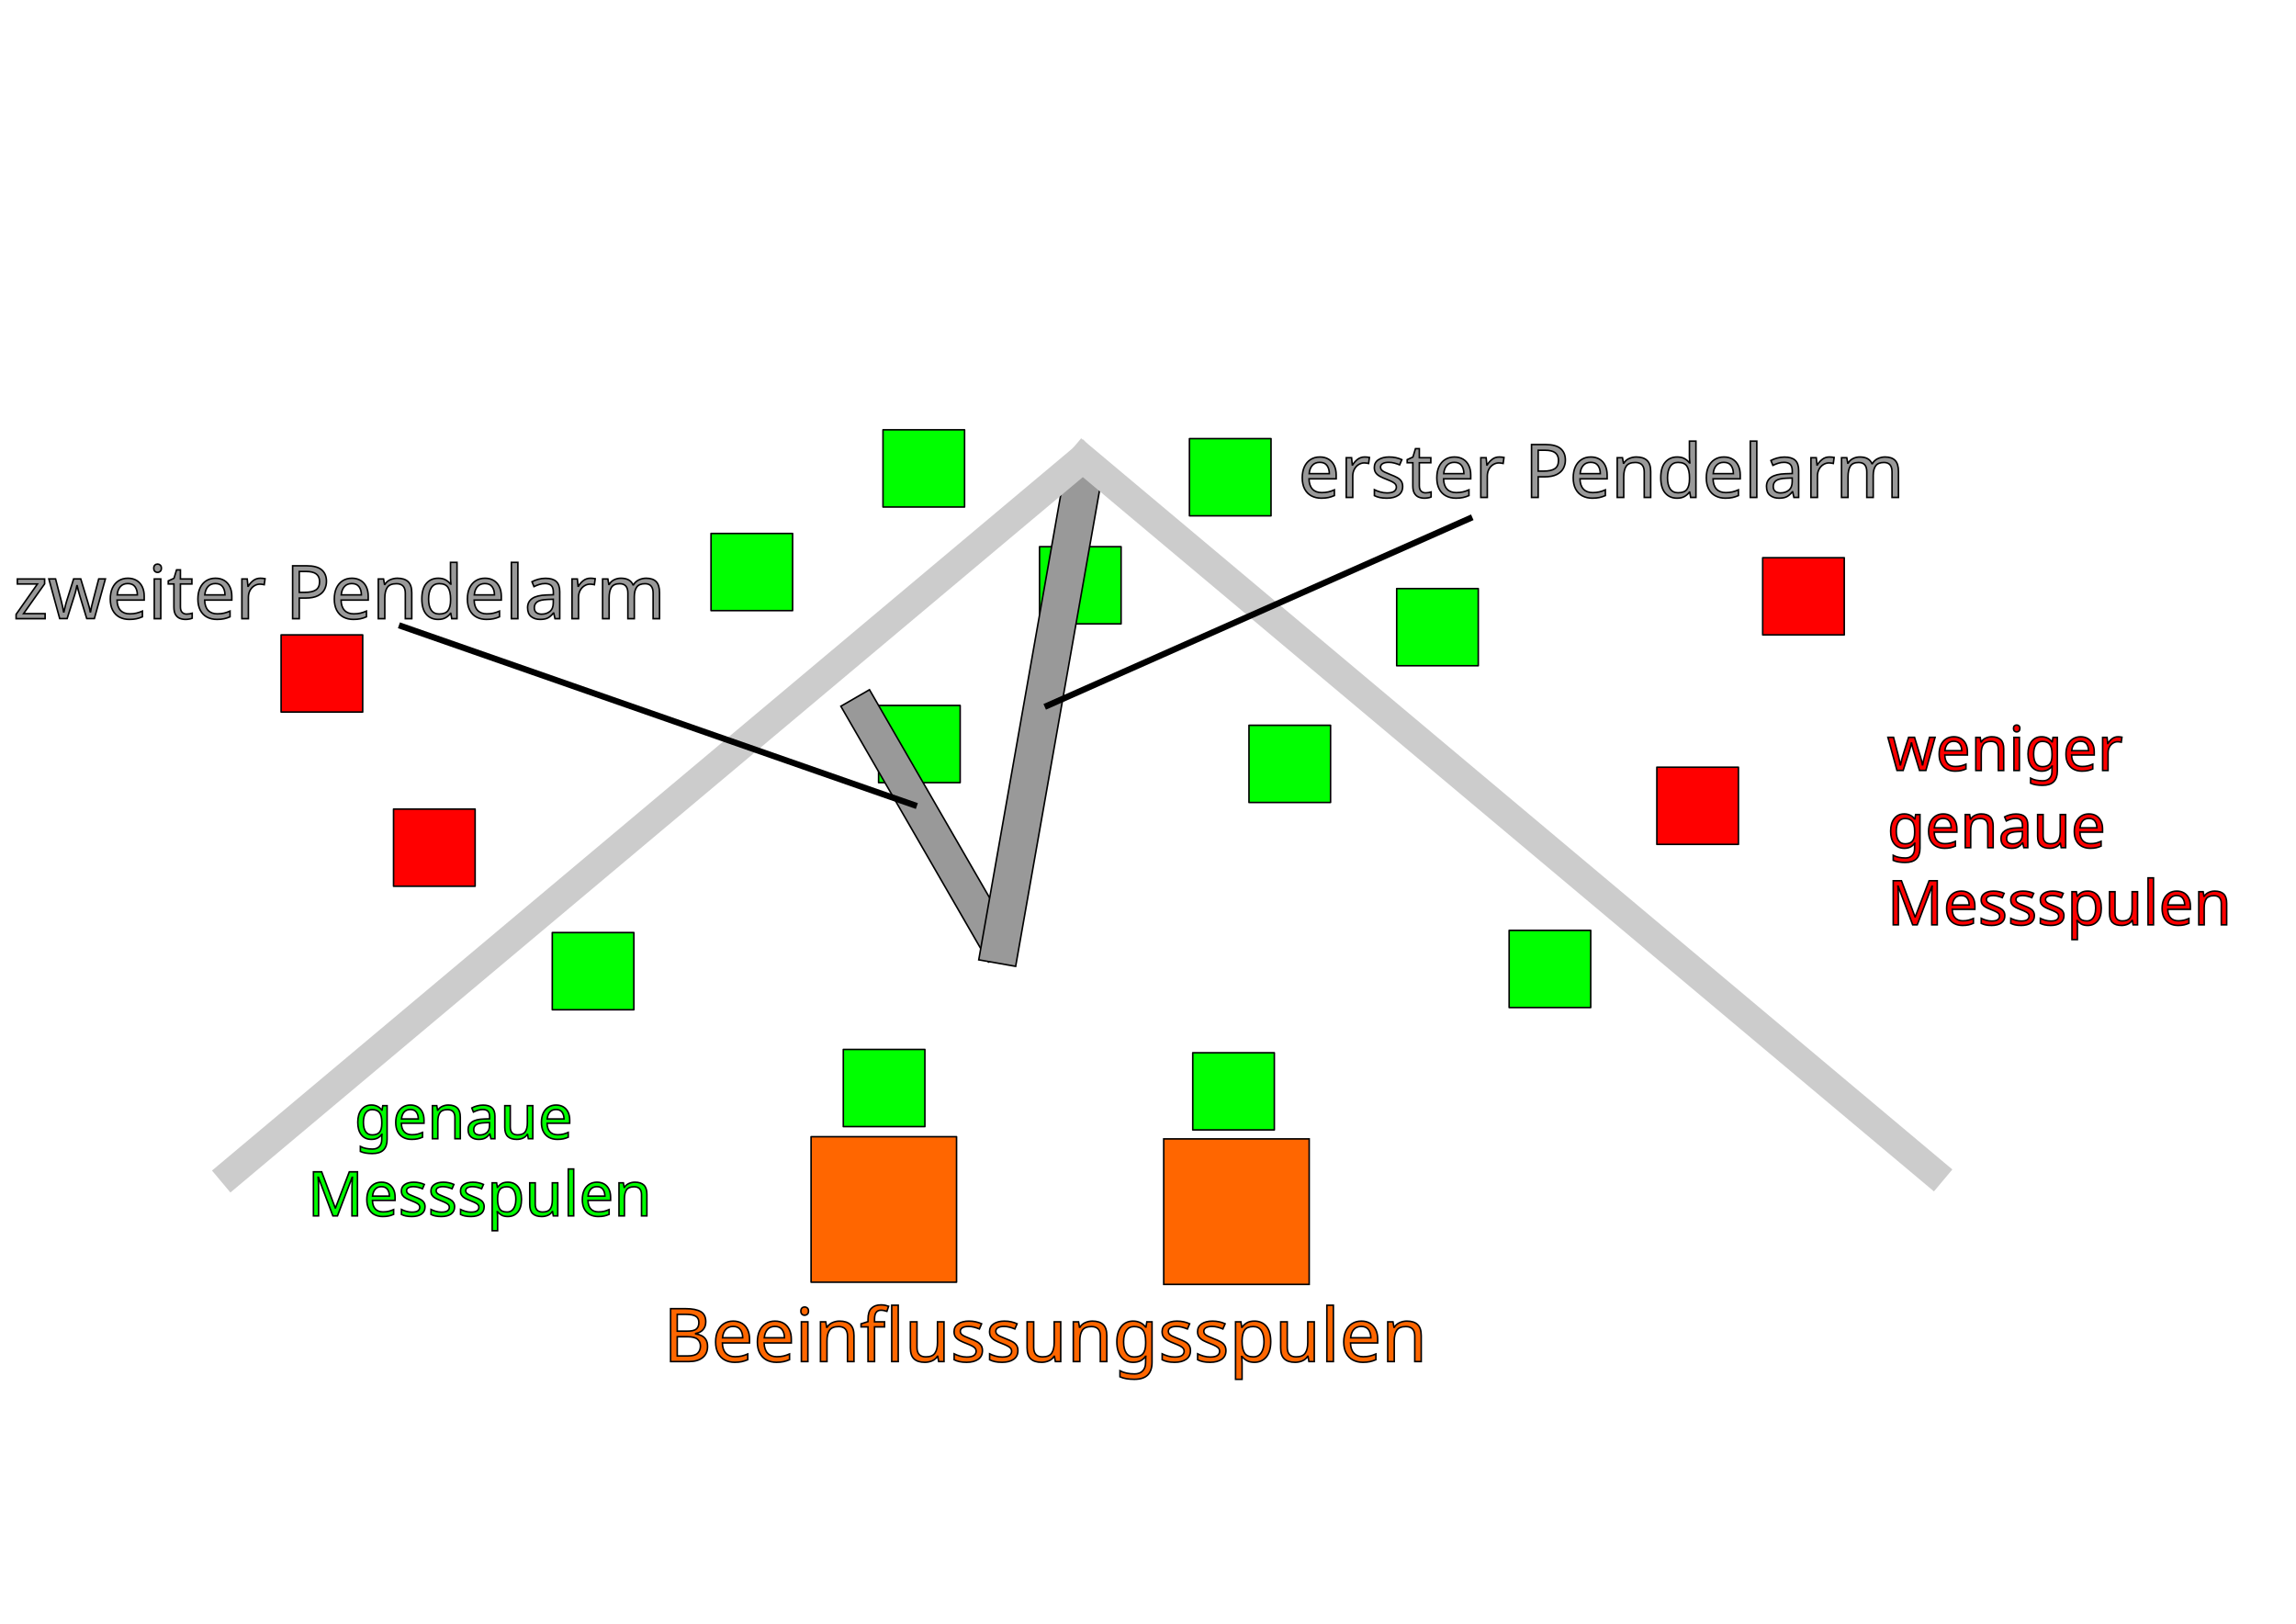
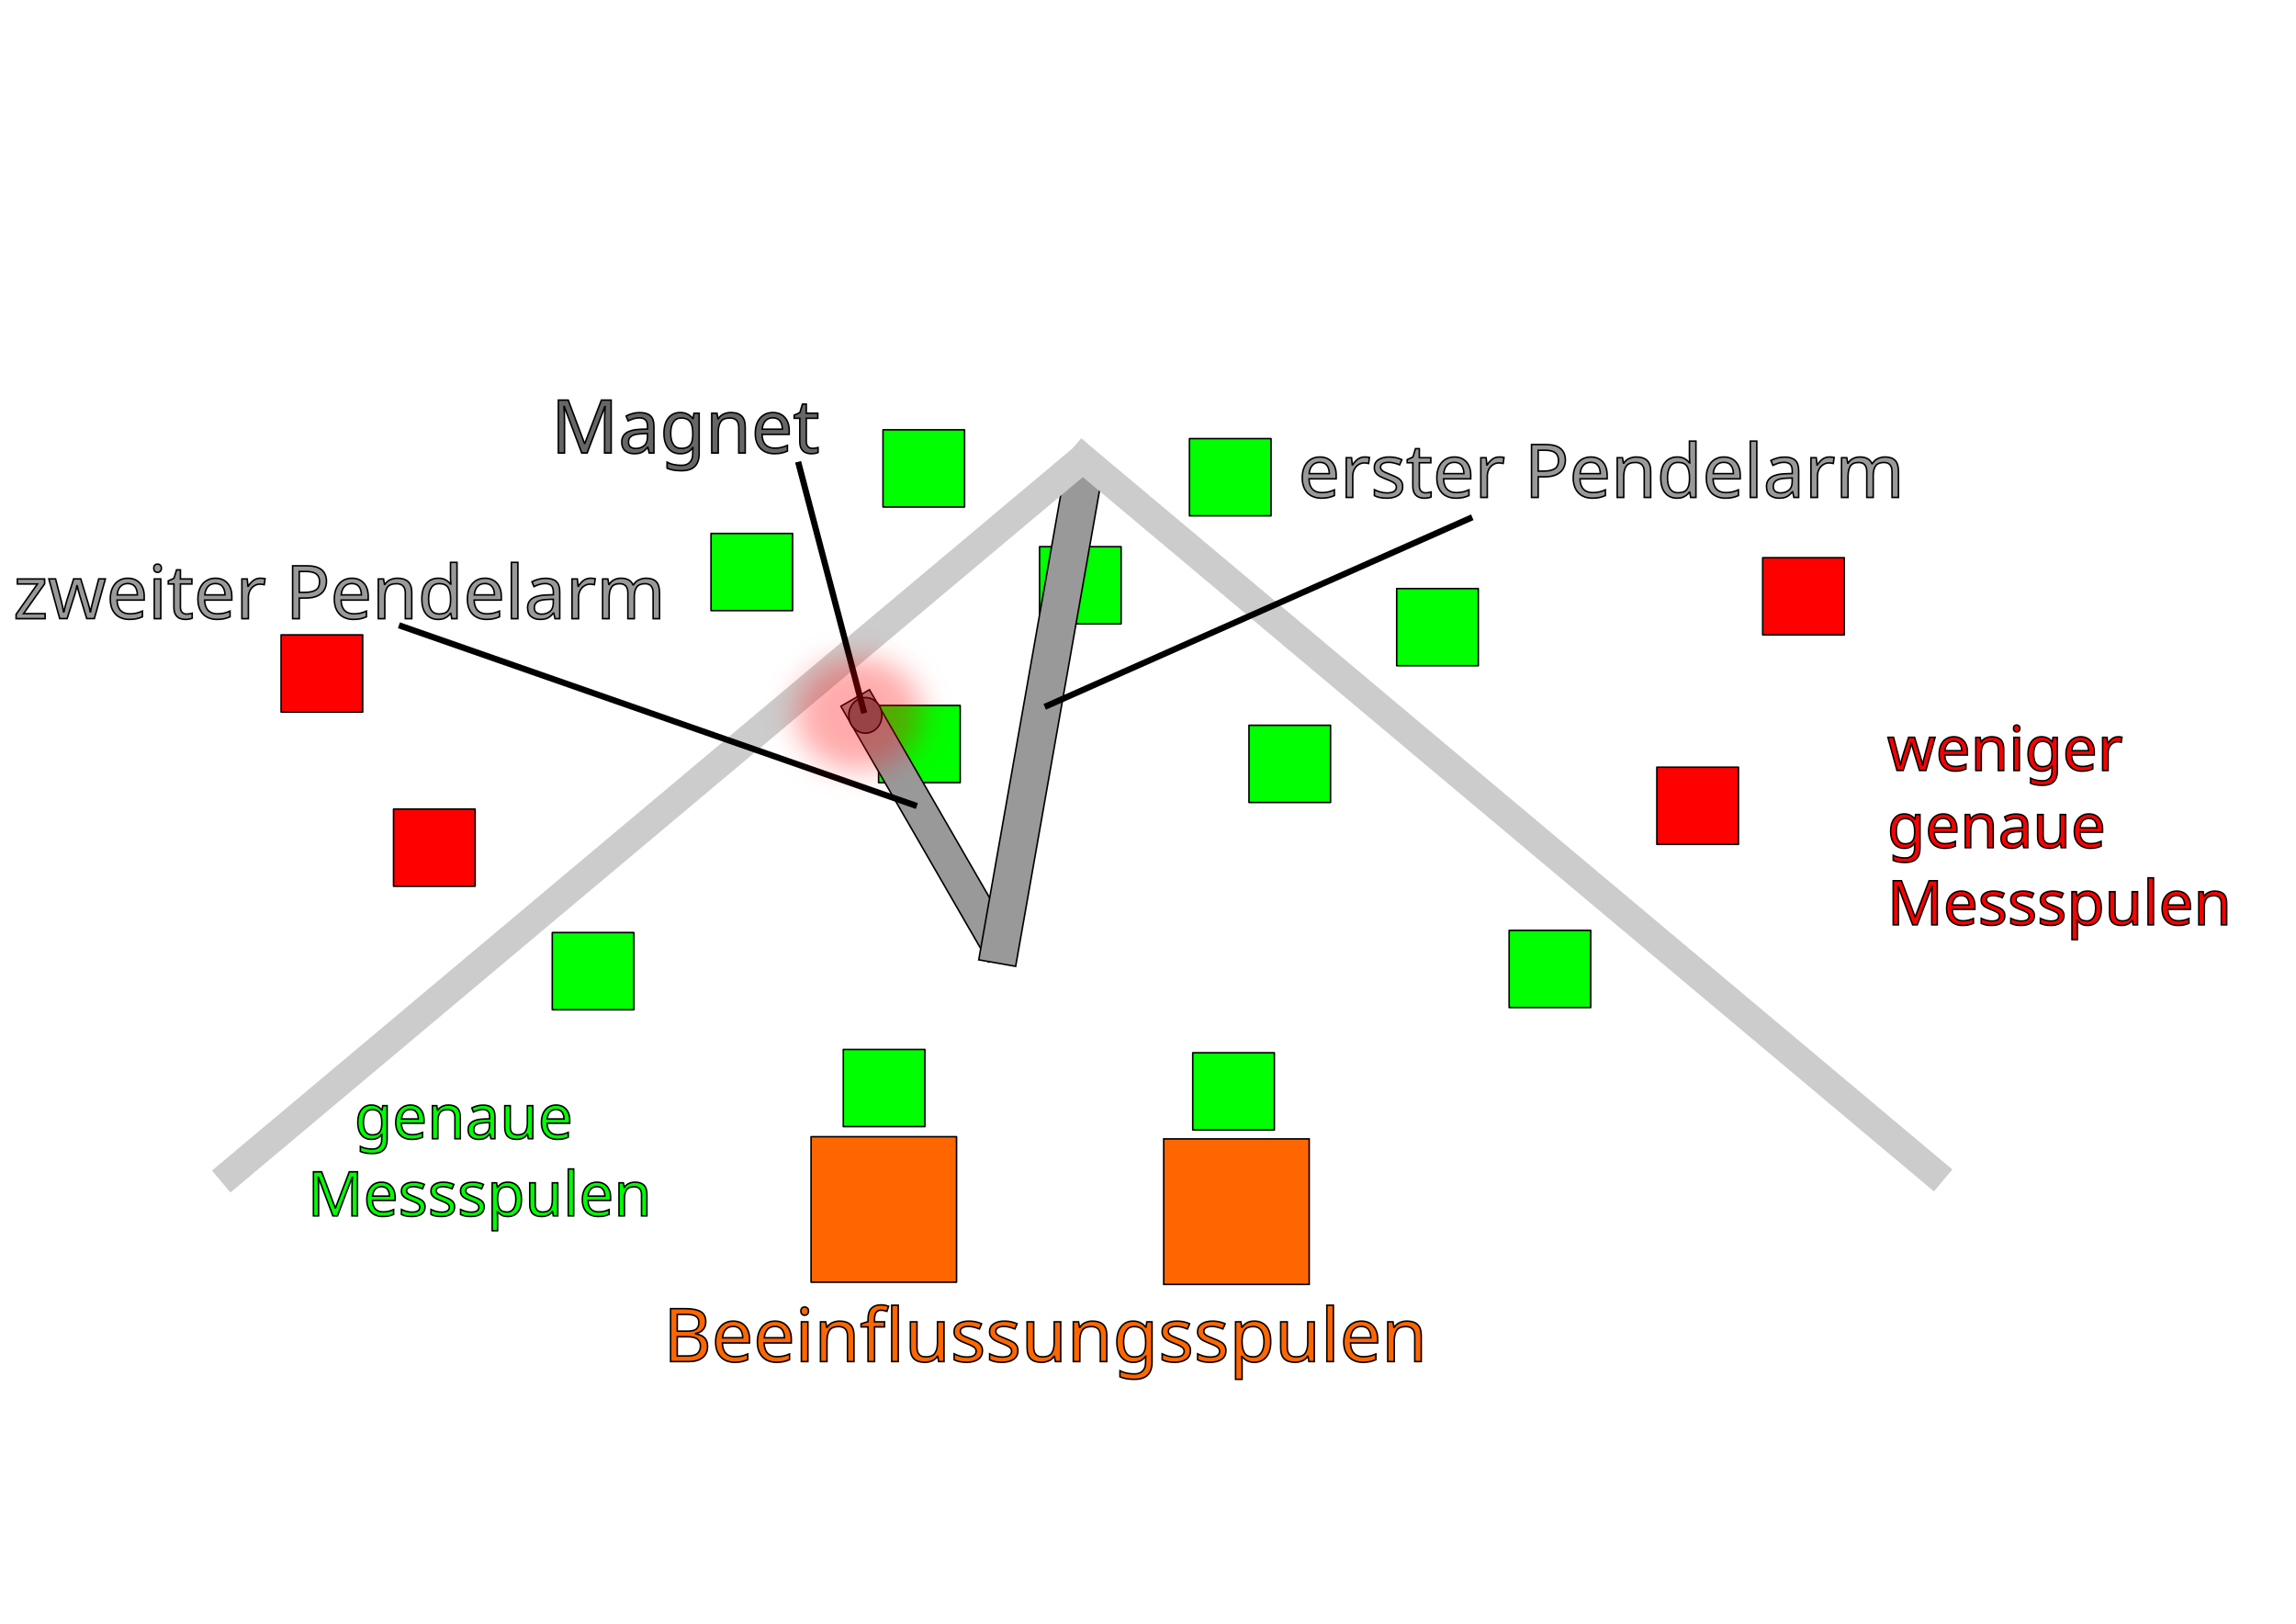
<svg xmlns="http://www.w3.org/2000/svg" width="1488.189" height="1052.362" id="svg2" version="1.1">
-   <defs id="defs4" />
+   <defs id="defs4">
+     <filter id="filter3801" x="-0.289" width="1.577" y="-0.296" height="1.592">
+       <feGaussianBlur stdDeviation="20.792" id="feGaussianBlur3803" />
+     </filter>
+   </defs>
  <g id="layer1" transform="translate(0,2.988066e-5)">
    <rect style="fill:#00ff00;fill-opacity:1;fill-rule:nonzero;stroke:#000000;stroke-width:1;stroke-linecap:round;stroke-linejoin:round;stroke-miterlimit:4;stroke-opacity:1;stroke-dasharray:none" id="rect3817-7-72" width="52.874" height="50.016" x="460.863" y="345.706" />
    <rect style="fill:#00ff00;fill-opacity:1;fill-rule:nonzero;stroke:#000000;stroke-width:1;stroke-linecap:round;stroke-linejoin:round;stroke-miterlimit:4;stroke-opacity:1;stroke-dasharray:none" id="rect3817-1" width="52.874" height="50.016" x="569.469" y="457.171" />
    <rect style="fill:#00ff00;fill-opacity:1;fill-rule:nonzero;stroke:#000000;stroke-width:1;stroke-linecap:round;stroke-linejoin:round;stroke-miterlimit:4;stroke-opacity:1;stroke-dasharray:none" id="rect3817-79" width="52.874" height="50.016" x="673.788" y="354.28" />
    <rect style="fill:#999999;fill-opacity:1;fill-rule:nonzero;stroke:#000000;stroke-opacity:1" id="rect3011" width="21.429" height="191.429" x="243.147" y="668.871" transform="matrix(0.8660254,-0.5,0.5,0.8660254,0,0)" />
    <rect style="fill:#999999;fill-opacity:1;fill-rule:nonzero;stroke:#000000;stroke-width:1;stroke-miterlimit:4;stroke-dasharray:none;stroke-opacity:1" id="rect3009" width="24.286" height="330" x="732.767" y="172.422" transform="matrix(0.9848077,0.1736482,-0.1736482,0.9848077,0,0)" />
    <g id="g3005" transform="translate(-100,27.14286)" style="fill:#cccccc;stroke:none;stroke-opacity:1">
      <rect transform="matrix(0.7660444,-0.6427876,0.6427876,0.7660444,0,0)" y="712.921" x="-288.304" height="18.571" width="737.143" id="rect2985" style="fill:#cccccc;stroke:none;stroke-opacity:1" />
      <rect transform="matrix(0.7660444,0.6427876,-0.6427876,0.7660444,0,0)" y="-317.922" x="778.562" height="18.571" width="737.143" id="rect2985-0" style="fill:#cccccc;stroke:none;stroke-opacity:1" />
    </g>
    <text xml:space="preserve" style="font-size:48px;font-style:normal;font-weight:normal;line-height:125%;letter-spacing:0px;word-spacing:0px;fill:#999999;fill-opacity:1;stroke:#000000;stroke-opacity:1;font-family:Sans" x="8.56" y="400.934" id="text3785">
      <tspan id="tspan3787" x="8.56" y="400.934">zweiter Pendelarm</tspan>
    </text>
    <path style="fill:none;stroke:#000000;stroke-width:4;stroke-linecap:butt;stroke-linejoin:miter;stroke-opacity:1;stroke-miterlimit:4;stroke-dasharray:none" d="M 954.286,335.219 677.143,458.076" id="path3789" transform="translate(0,-2.988066e-5)" />
    <path style="fill:none;stroke:#000000;stroke-width:4;stroke-linecap:butt;stroke-linejoin:miter;stroke-opacity:1;stroke-miterlimit:4;stroke-dasharray:none" d="M 258.571,405.219 594.286,522.362" id="path3791" transform="translate(0,-2.988066e-5)" />
    <rect style="fill:#ff6600;fill-opacity:1;fill-rule:nonzero;stroke:#000000;stroke-width:1;stroke-linecap:round;stroke-linejoin:round;stroke-miterlimit:4;stroke-opacity:1;stroke-dasharray:none" id="rect3793" width="94.286" height="94.286" x="525.714" y="736.648" transform="translate(0,-2.988066e-5)" />
    <rect style="fill:#ff6600;fill-opacity:1;fill-rule:nonzero;stroke:#000000;stroke-opacity:1" id="rect3793-4" width="94.286" height="94.286" x="754.286" y="738.076" />
    <text xml:space="preserve" style="font-size:48px;font-style:normal;font-weight:normal;line-height:125%;letter-spacing:0px;word-spacing:0px;fill:#ff6600;fill-opacity:1;stroke:#000000;stroke-opacity:1;font-family:Sans" x="430" y="882.362" id="text3813">
      <tspan id="tspan3815" x="430" y="882.362">Beeinflussungsspulen</tspan>
    </text>
    <rect style="fill:#00ff00;fill-opacity:1;fill-rule:nonzero;stroke:#000000;stroke-width:1;stroke-linecap:round;stroke-linejoin:round;stroke-miterlimit:4;stroke-opacity:1;stroke-dasharray:none" id="rect3817" width="52.874" height="50.016" x="773.106" y="682.243" />
    <rect style="fill:#00ff00;fill-opacity:1;fill-rule:nonzero;stroke:#000000;stroke-width:1;stroke-linecap:round;stroke-linejoin:round;stroke-miterlimit:4;stroke-opacity:1;stroke-dasharray:none" id="rect3817-5" width="52.874" height="50.016" x="546.604" y="680.099" />
    <rect style="fill:#ff0000;fill-opacity:1;fill-rule:nonzero;stroke:#000000;stroke-width:1;stroke-linecap:round;stroke-linejoin:round;stroke-miterlimit:4;stroke-opacity:1;stroke-dasharray:none" id="rect3817-55" width="52.874" height="50.016" x="255.082" y="524.335" />
    <rect style="fill:#00ff00;fill-opacity:1;fill-rule:nonzero;stroke:#000000;stroke-width:1;stroke-linecap:round;stroke-linejoin:round;stroke-miterlimit:4;stroke-opacity:1;stroke-dasharray:none" id="rect3817-6" width="52.874" height="50.016" x="978.172" y="602.932" />
    <rect style="fill:#00ff00;fill-opacity:1;fill-rule:nonzero;stroke:#000000;stroke-width:1;stroke-linecap:round;stroke-linejoin:round;stroke-miterlimit:4;stroke-opacity:1;stroke-dasharray:none" id="rect3817-7" width="52.874" height="50.016" x="809.546" y="470.032" />
    <rect style="fill:#00ff00;fill-opacity:1;fill-rule:nonzero;stroke:#000000;stroke-width:1;stroke-linecap:round;stroke-linejoin:round;stroke-miterlimit:4;stroke-opacity:1;stroke-dasharray:none" id="rect3817-55-1" width="52.874" height="50.016" x="357.972" y="604.361" />
    <rect style="fill:#ff0000;fill-opacity:1;fill-rule:nonzero;stroke:#000000;stroke-width:1;stroke-linecap:round;stroke-linejoin:round;stroke-miterlimit:4;stroke-opacity:1;stroke-dasharray:none" id="rect3817-55-0" width="52.874" height="50.016" x="182.201" y="411.442" />
    <rect style="fill:#ff0000;fill-opacity:1;fill-rule:nonzero;stroke:#000000;stroke-width:1;stroke-linecap:round;stroke-linejoin:round;stroke-miterlimit:4;stroke-opacity:1;stroke-dasharray:none" id="rect3817-55-6" width="52.874" height="50.016" x="1073.917" y="497.183" />
    <rect style="fill:#ff0000;fill-opacity:1;fill-rule:nonzero;stroke:#000000;stroke-width:1;stroke-linecap:round;stroke-linejoin:round;stroke-miterlimit:4;stroke-opacity:1;stroke-dasharray:none" id="rect3817-55-4" width="52.874" height="50.016" x="1142.511" y="361.426" />
    <rect style="fill:#00ff00;fill-opacity:1;fill-rule:nonzero;stroke:#000000;stroke-width:1;stroke-linecap:round;stroke-linejoin:round;stroke-miterlimit:4;stroke-opacity:1;stroke-dasharray:none" id="rect3817-7-5" width="52.874" height="50.016" x="905.291" y="381.432" />
    <rect style="fill:#00ff00;fill-opacity:1;fill-rule:nonzero;stroke:#000000;stroke-width:1;stroke-linecap:round;stroke-linejoin:round;stroke-miterlimit:4;stroke-opacity:1;stroke-dasharray:none" id="rect3817-7-7" width="52.874" height="50.016" x="770.962" y="284.258" />
    <text xml:space="preserve" style="font-size:48px;font-style:normal;font-weight:normal;line-height:125%;letter-spacing:0px;word-spacing:0px;fill:#999999;fill-opacity:1;stroke:#000000;stroke-opacity:1;font-family:Sans" x="841.438" y="322.362" id="text3781">
      <tspan id="tspan3783" x="841.438" y="322.362">erster Pendelarm</tspan>
    </text>
    <rect style="fill:#00ff00;fill-opacity:1;fill-rule:nonzero;stroke:#000000;stroke-width:1;stroke-linecap:round;stroke-linejoin:round;stroke-miterlimit:4;stroke-opacity:1;stroke-dasharray:none" id="rect3817-7-3" width="52.874" height="50.016" x="572.327" y="278.542" />
    <text xml:space="preserve" style="font-size:40px;font-style:normal;font-weight:normal;text-align:center;line-height:125%;letter-spacing:0px;word-spacing:0px;text-anchor:middle;fill:#00ff00;fill-opacity:1;stroke:#000000;stroke-opacity:1;font-family:Sans" x="336.904" y="737.975" id="text4013">
      <tspan id="tspan4015" x="336.904" y="737.975">genaue</tspan>
      <tspan x="336.904" y="787.975" id="tspan4017">Messspulen</tspan>
    </text>
    <text xml:space="preserve" style="font-size:40px;font-style:normal;font-weight:normal;line-height:125%;letter-spacing:0px;word-spacing:0px;fill:#ff0000;fill-opacity:1;stroke:#000000;stroke-opacity:1;font-family:Sans" x="1223.251" y="499.327" id="text4019">
      <tspan x="1223.251" y="499.327" id="tspan4023">weniger</tspan>
      <tspan x="1223.251" y="549.327" id="tspan4027">genaue</tspan>
      <tspan x="1223.251" y="599.327" id="tspan4029">Messspulen</tspan>
    </text>
+     <path style="fill:#666666;fill-opacity:1;fill-rule:nonzero;stroke:#000000;stroke-width:1;stroke-linecap:round;stroke-linejoin:round;stroke-miterlimit:4;stroke-opacity:1;stroke-dasharray:none" id="path3019" d="m 315.816,197.801 a 10.718,11.432 0 1 1 -21.435,0 10.718,11.432 0 1 1 21.435,0 z" transform="translate(255.7966,265.7998)" />
+     <text xml:space="preserve" style="font-size:48px;font-style:normal;font-weight:normal;line-height:125%;letter-spacing:0px;word-spacing:0px;fill:#666666;fill-opacity:1;stroke:#000000;font-family:Sans" x="357.258" y="293.547" id="text3021">
+       <tspan id="tspan3023" x="357.258" y="293.547">Magnet</tspan>
+     </text>
+     <path style="fill:none;stroke:#000000;stroke-width:4;stroke-linecap:butt;stroke-linejoin:miter;stroke-opacity:1;stroke-miterlimit:4;stroke-dasharray:none" d="m 517.309,299.263 42.871,162.91" id="path3025" transform="translate(0,-2.988066e-5)" />
+     <path style="opacity:0.329;fill:#ff0000;fill-opacity:1;fill-rule:nonzero;stroke:none;filter:url(#filter3801)" id="path3795" d="m 340.109,142.069 a 86.456,84.313 0 1 1 -172.913,0 86.456,84.313 0 1 1 172.913,0 z" transform="matrix(0.4733238,0,0,0.4342688,436.3532,401.0164)" />
  </g>
</svg>
